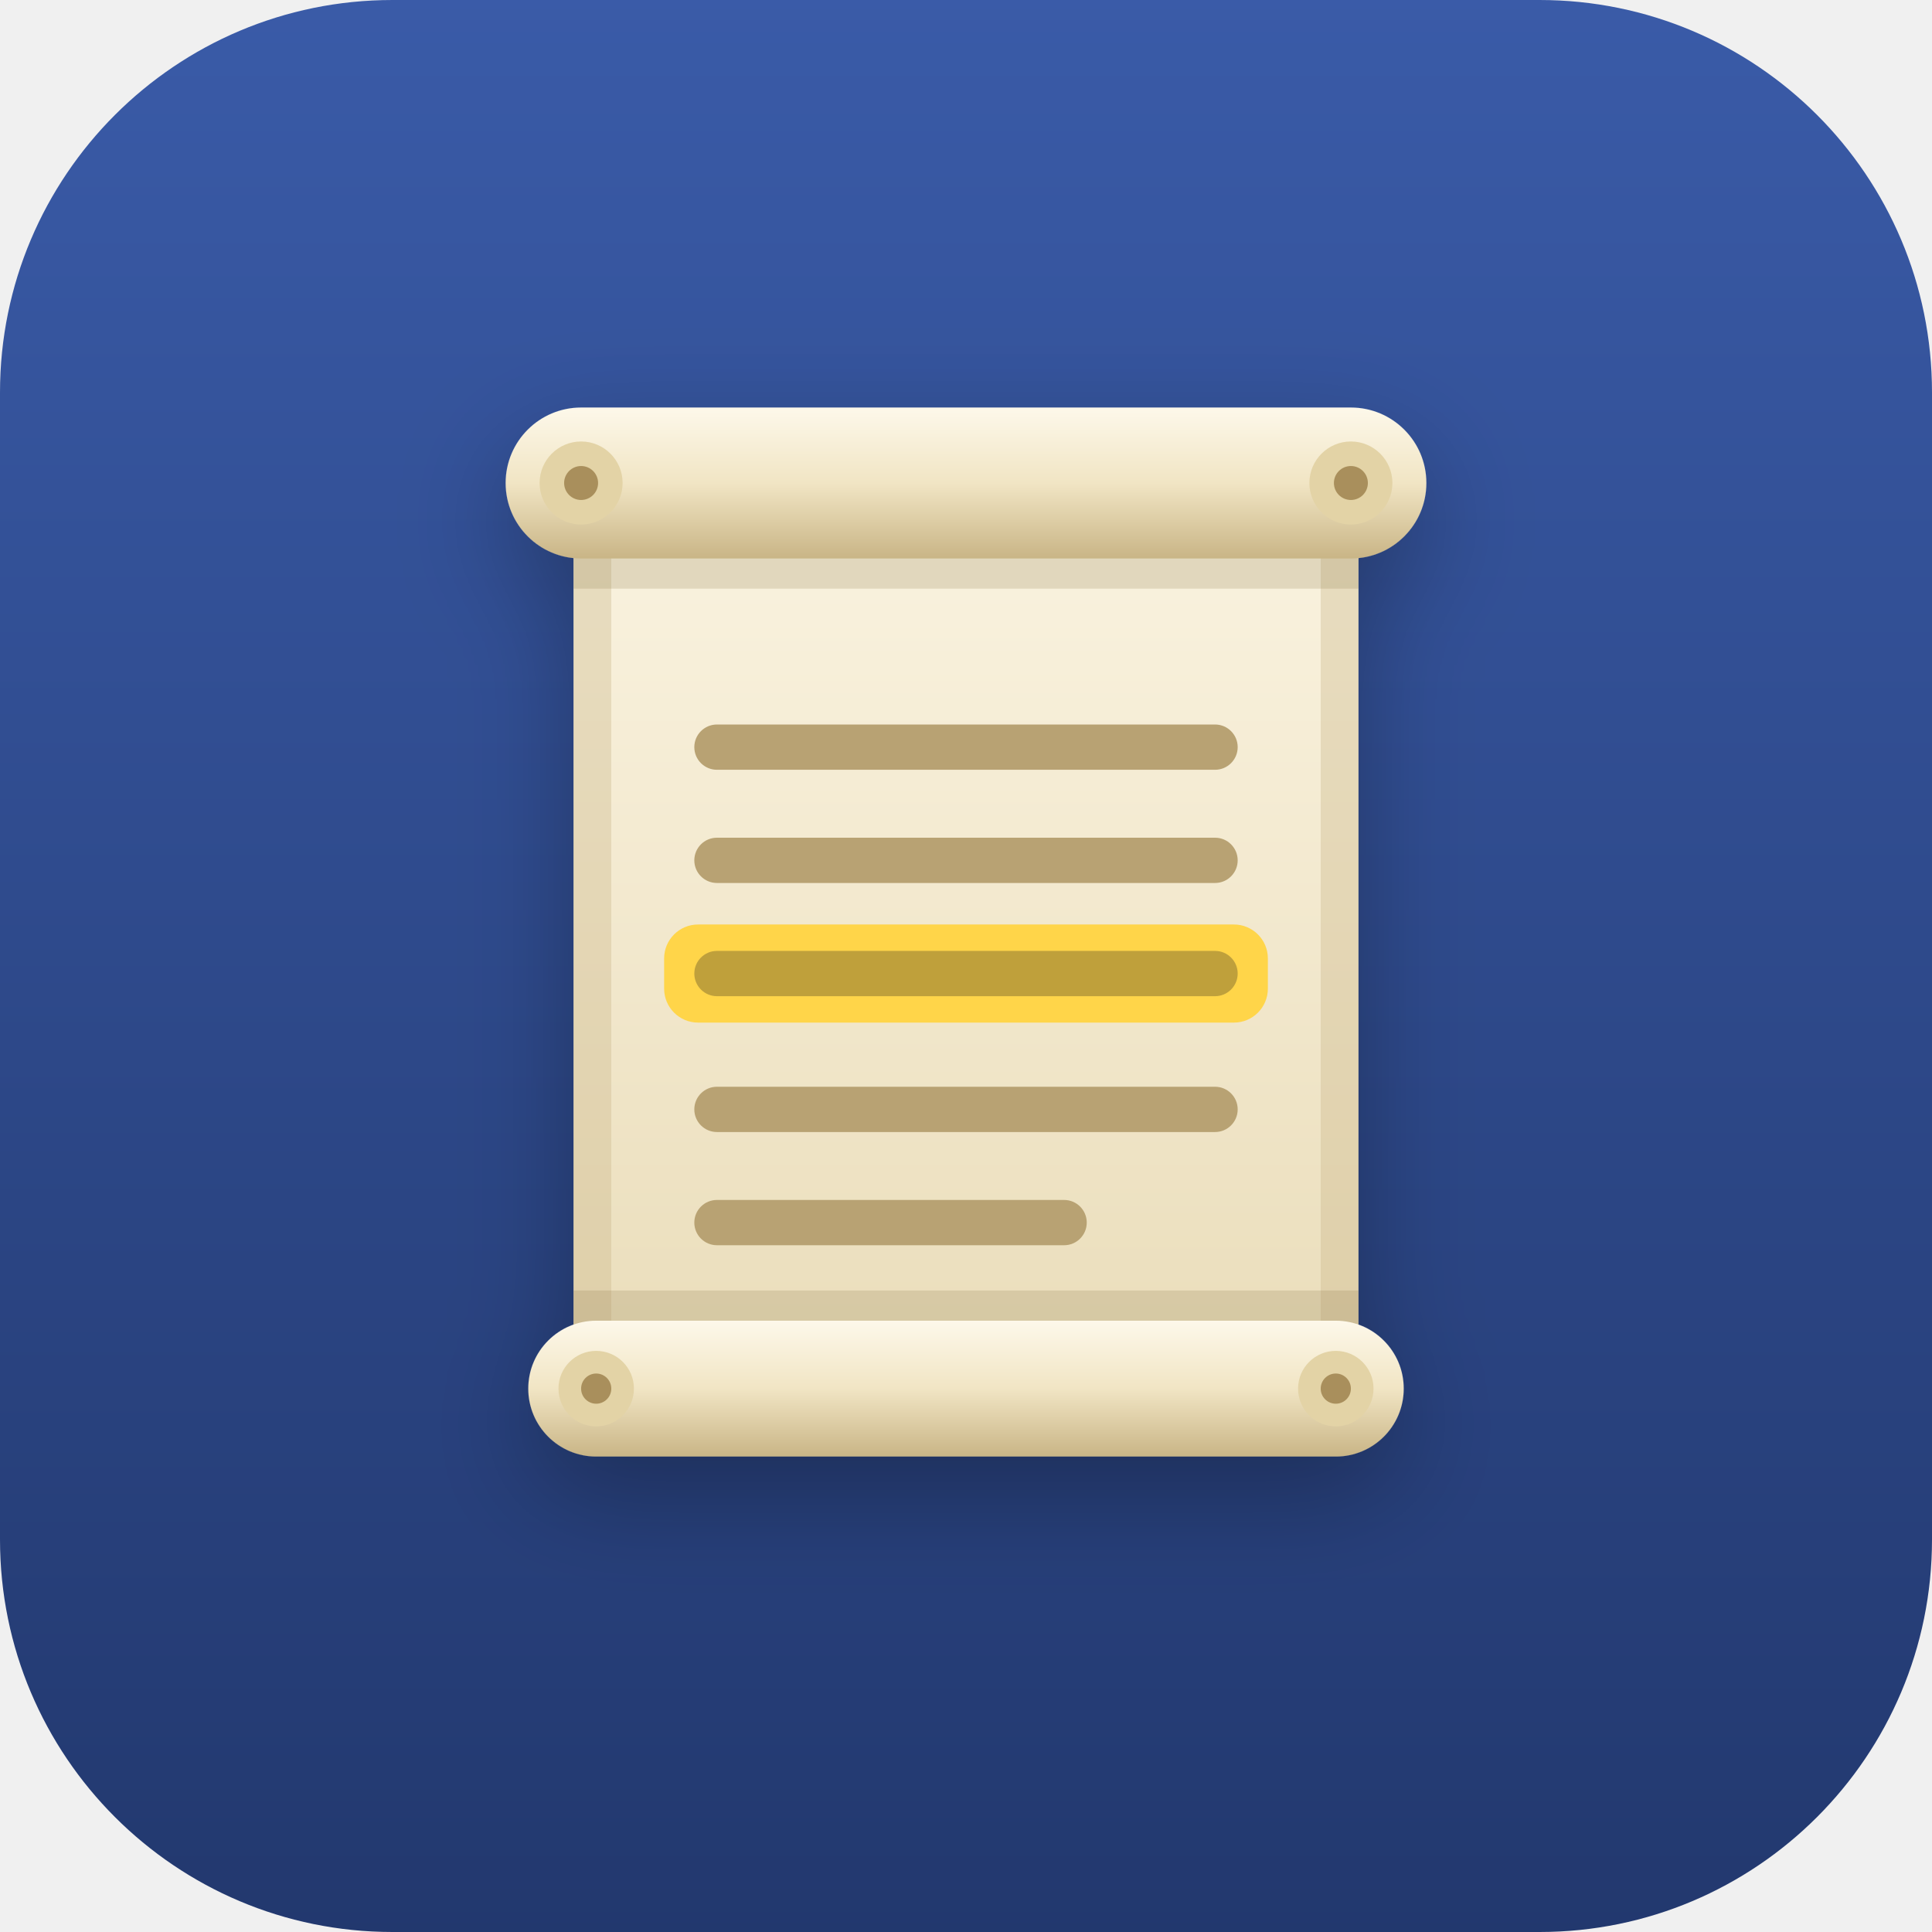
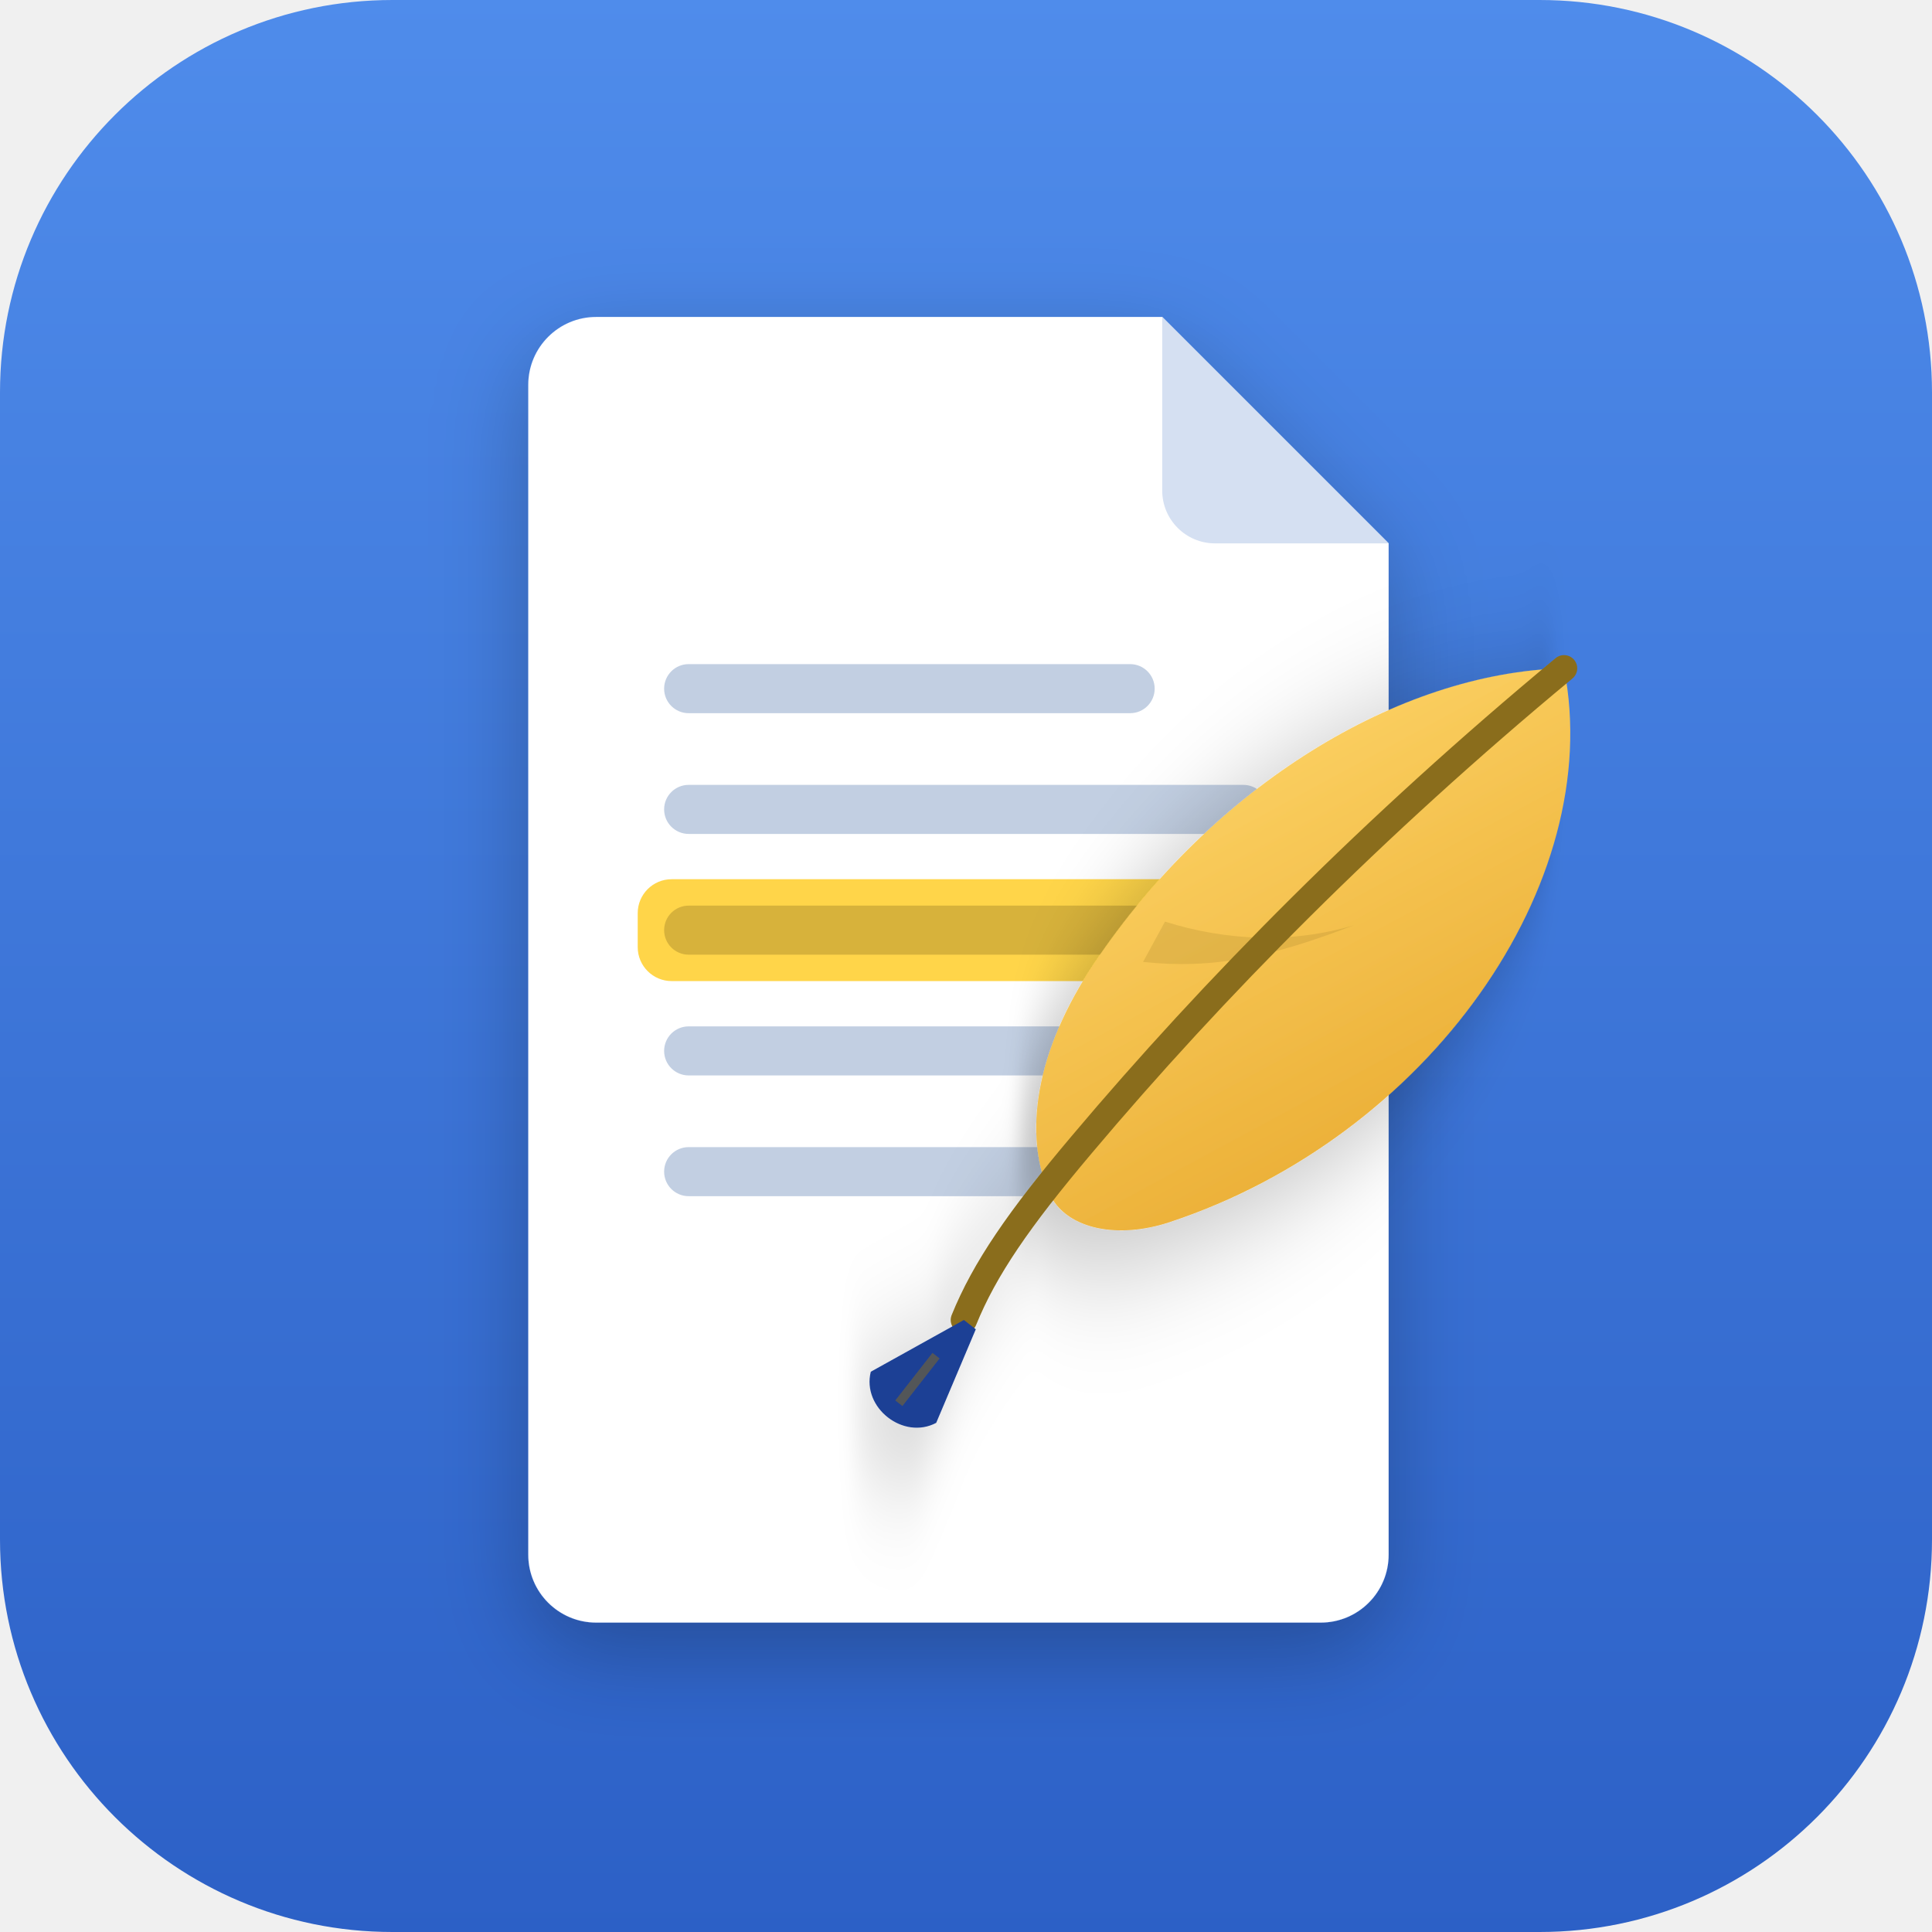
<svg xmlns="http://www.w3.org/2000/svg" width="512" height="512" viewBox="0 0 512 512">
  <defs>
    <linearGradient id="bg" x1="0" y1="0" x2="0" y2="1">
-       <stop offset="0" stop-color="#3a5ba8" />
-       <stop offset="1" stop-color="#22386e" />
+       <stop offset="0" stop-color="#4f8ceb" />
+       <stop offset="1" stop-color="#2c60c6" />
    </linearGradient>
-     <linearGradient id="sheet" x1="0" y1="0" x2="0" y2="1">
-       <stop offset="0" stop-color="#faf3e0" />
-       <stop offset="1" stop-color="#eaddba" />
+     <linearGradient id="feather" x1="0" y1="0" x2="1" y2="1">
+       <stop offset="0" stop-color="#ffd76b" />
+       <stop offset="1" stop-color="#e8a92e" />
    </linearGradient>
-     <linearGradient id="roll" x1="0" y1="0" x2="0" y2="1">
-       <stop offset="0" stop-color="#fdf8ea" />
-       <stop offset="0.5" stop-color="#f1e5c4" />
-       <stop offset="1" stop-color="#c9b586" />
-     </linearGradient>
-     <filter id="scrollShadow" x="-20%" y="-20%" width="140%" height="140%">
-       <feDropShadow dx="0" dy="10" stdDeviation="14" flood-color="#000" flood-opacity="0.28" />
+     <filter id="softShadow" x="-20%" y="-20%" width="140%" height="140%">
+       <feDropShadow dx="0" dy="8" stdDeviation="12" flood-color="#000" flood-opacity="0.25" />
    </filter>
  </defs>
  <rect width="512" height="512" rx="104" fill="url(#bg)" />
-   <g filter="url(#scrollShadow)">
-     <rect x="152" y="132" width="208" height="236" fill="url(#sheet)" />
-     <rect x="152" y="132" width="10" height="236" fill="#c9b586" opacity="0.35" />
-     <rect x="350" y="132" width="10" height="236" fill="#c9b586" opacity="0.35" />
-     <g fill="#b8a273">
-       <rect x="184" y="192" width="144" height="12" rx="6" />
-       <rect x="184" y="222" width="144" height="12" rx="6" />
-       <rect x="184" y="288" width="144" height="12" rx="6" />
-       <rect x="184" y="318" width="104" height="12" rx="6" />
+   <g filter="url(#softShadow)">
+     <path d="M158 84 h150 l60 60 v268 a18 18 0 0 1 -18 18 h-192 a18 18 0 0 1 -18 -18 v-310 a18 18 0 0 1 18 -18 z" fill="#ffffff" />
+     <path d="M308 84 l60 60 h-46 a14 14 0 0 1 -14 -14 z" fill="#d5e0f2" />
+     <g fill="#c2cfe2">
+       <rect x="176" y="176" width="130" height="13" rx="6.5" />
+       <rect x="176" y="208" width="160" height="13" rx="6.5" />
+       <rect x="176" y="272" width="160" height="13" rx="6.5" />
+       <rect x="176" y="304" width="110" height="13" rx="6.5" />
    </g>
-     <rect x="176" y="245" width="160" height="26" rx="9" fill="#ffd54a" />
-     <rect x="184" y="252" width="144" height="12" rx="6" fill="#8a7430" opacity="0.55" />
-     <rect x="152" y="342" width="208" height="10" fill="#8f7a4e" opacity="0.22" />
-     <rect x="140" y="350" width="232" height="36" rx="18" fill="url(#roll)" />
-     <circle cx="158" cy="368" r="10" fill="#e3d3a6" />
-     <circle cx="158" cy="368" r="4" fill="#a98f5c" />
-     <circle cx="354" cy="368" r="10" fill="#e3d3a6" />
-     <circle cx="354" cy="368" r="4" fill="#a98f5c" />
-     <rect x="152" y="146" width="208" height="10" fill="#8f7a4e" opacity="0.22" />
-     <rect x="134" y="108" width="244" height="40" rx="20" fill="url(#roll)" />
-     <circle cx="154" cy="128" r="11" fill="#e3d3a6" />
-     <circle cx="154" cy="128" r="4.5" fill="#a98f5c" />
-     <circle cx="358" cy="128" r="11" fill="#e3d3a6" />
-     <circle cx="358" cy="128" r="4.5" fill="#a98f5c" />
+     <rect x="169" y="233" width="150" height="27" rx="9" fill="#ffd54a" />
+     <rect x="176" y="240" width="136" height="13" rx="6.5" fill="#b7952e" opacity="0.55" />
+   </g>
+   <g filter="url(#softShadow)" transform="translate(255,352) rotate(38)">
+     <path d="M18,-236 C 62,-198 66,-116 26,-56 C 18,-44 6,-38 -3,-42 C -19,-50 -30,-70 -32,-98 C -36,-154 -16,-208 18,-236 Z" fill="url(#feather)" />
+     <path d="M18,-236 C 4,-172 -3,-112 -5,-58 C -6,-32 -5,-16 -1,-2" stroke="#8a6d1c" stroke-width="7" fill="none" stroke-linecap="round" />
+     <path d="M-24,-118 C -8,-124 6,-134 16,-148 C 4,-128 -6,-116 -22,-106 Z" fill="#8a6d1c" opacity="0.18" />
+     <path d="M-1,-2 L -12,24 C -8,33 6,33 10,24 L 3,-2 Z" fill="#1d3f95" />
+     <line x1="-1" y1="10" x2="-1" y2="26" stroke="#8a6d1c" stroke-width="2.4" opacity="0.5" />
  </g>
</svg>
